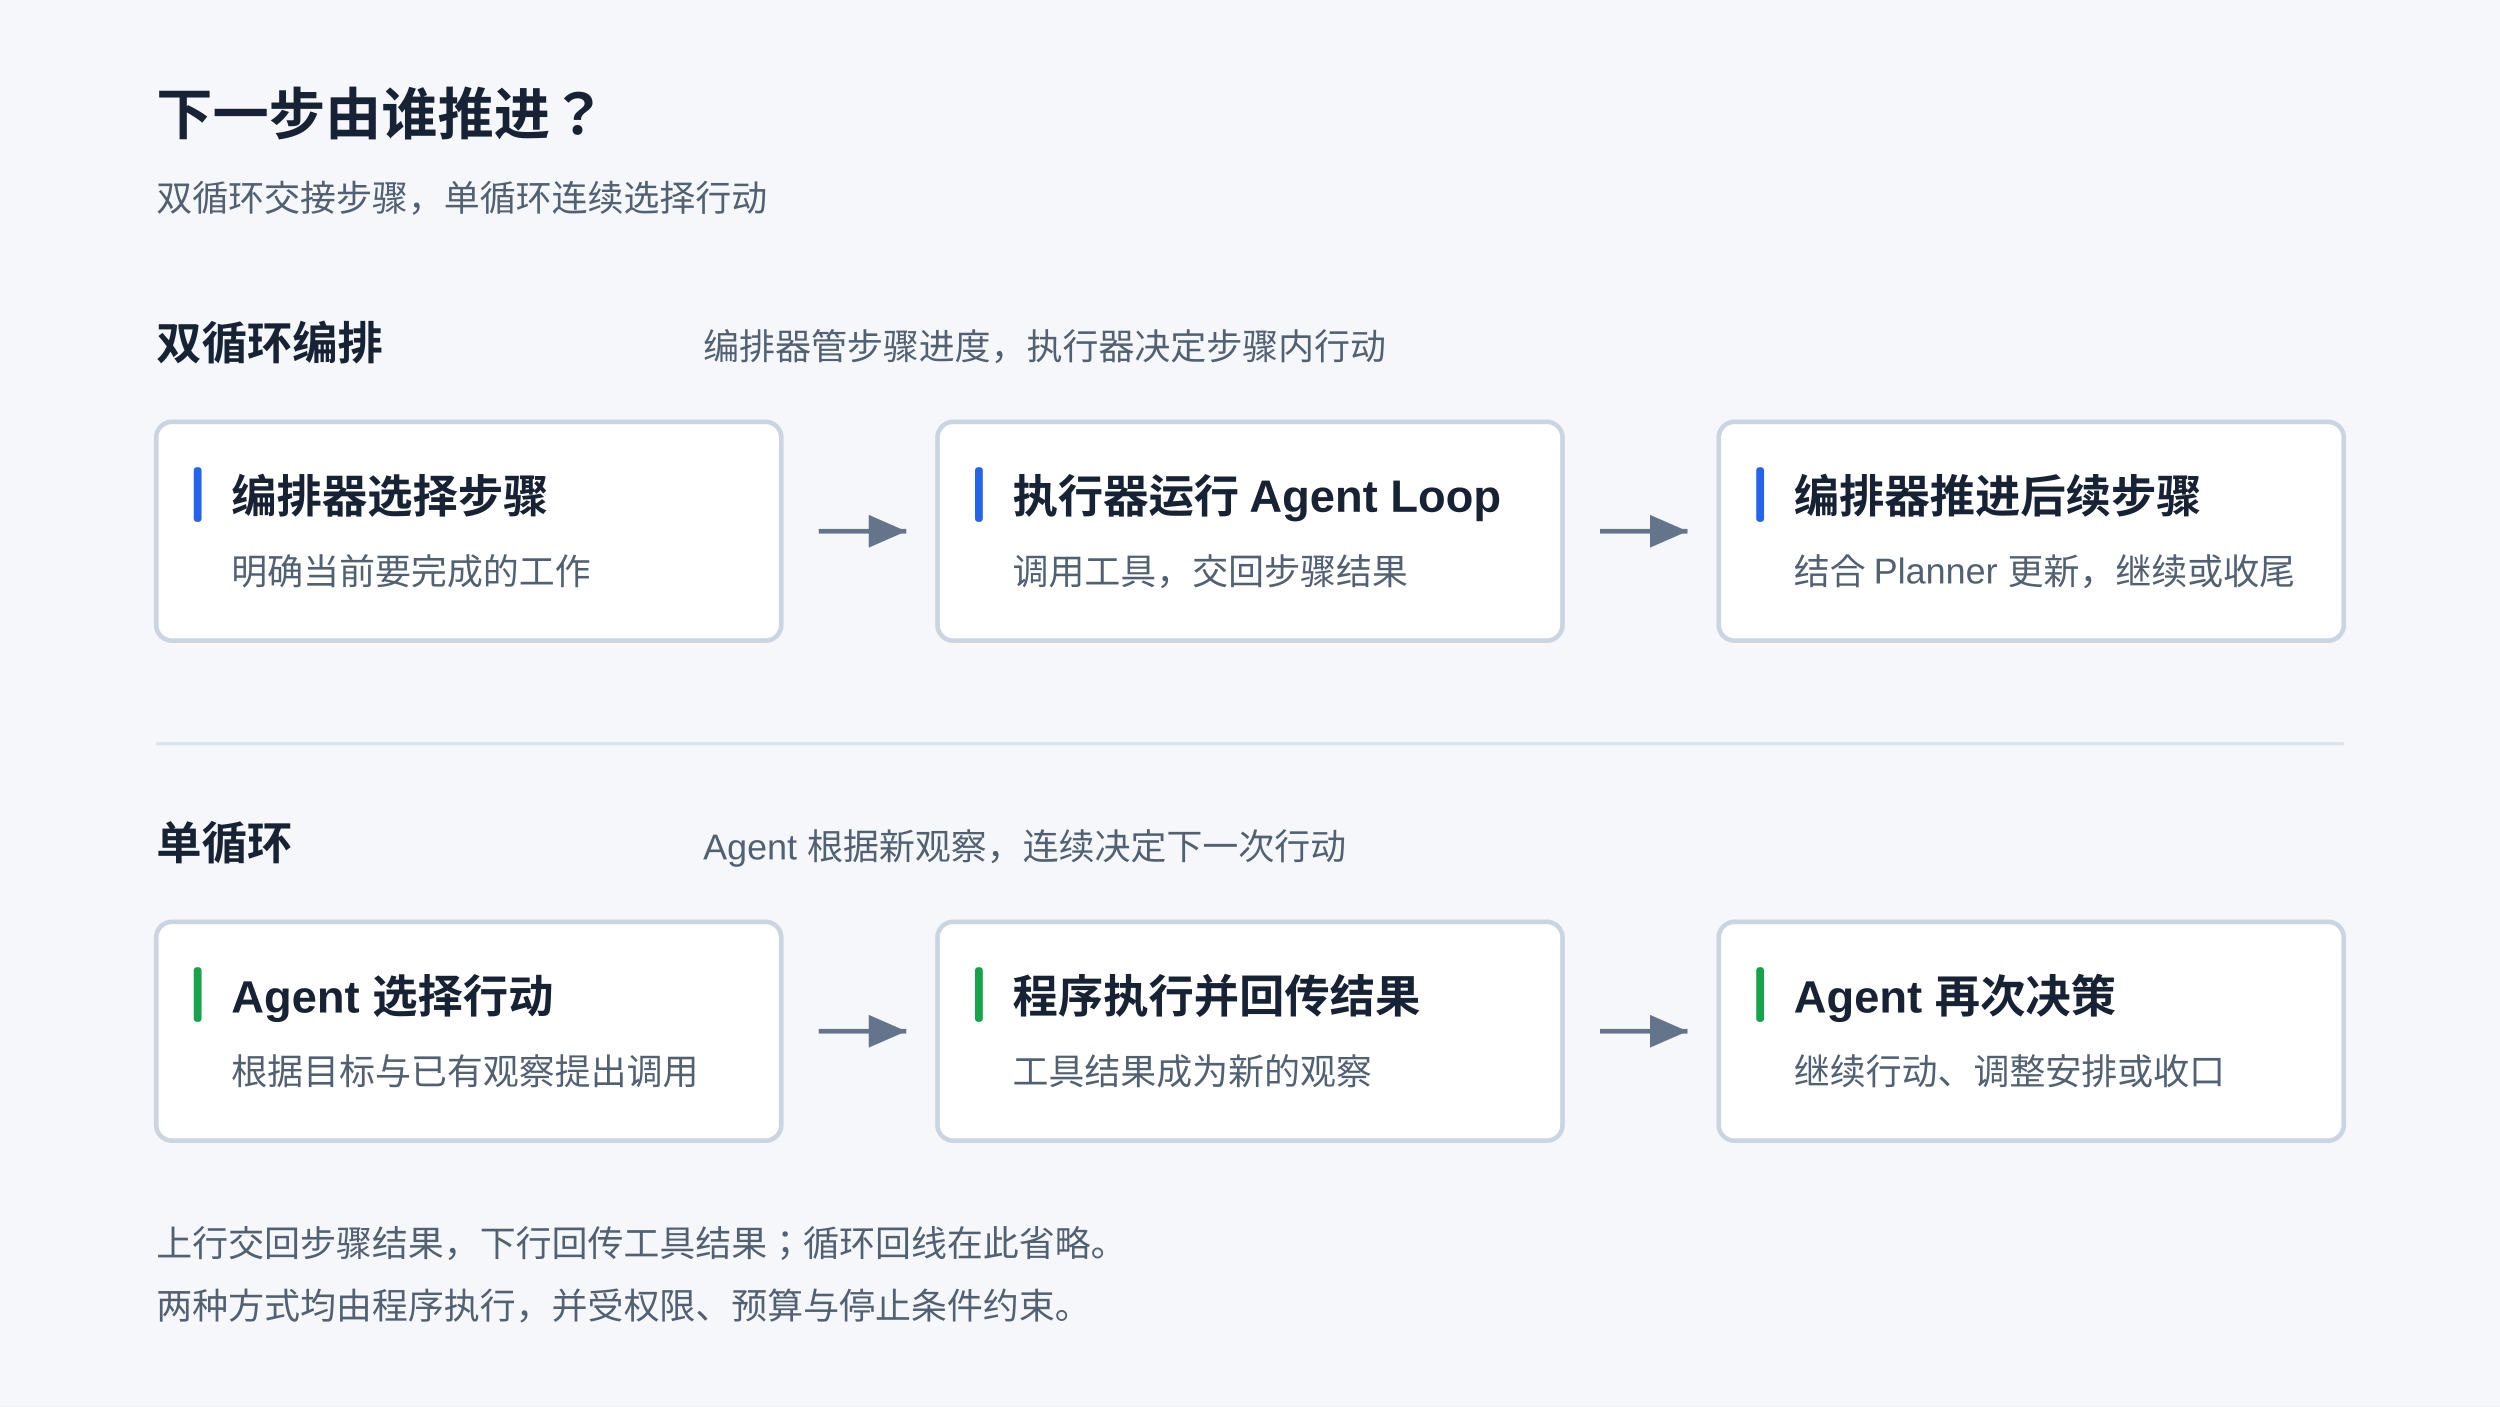
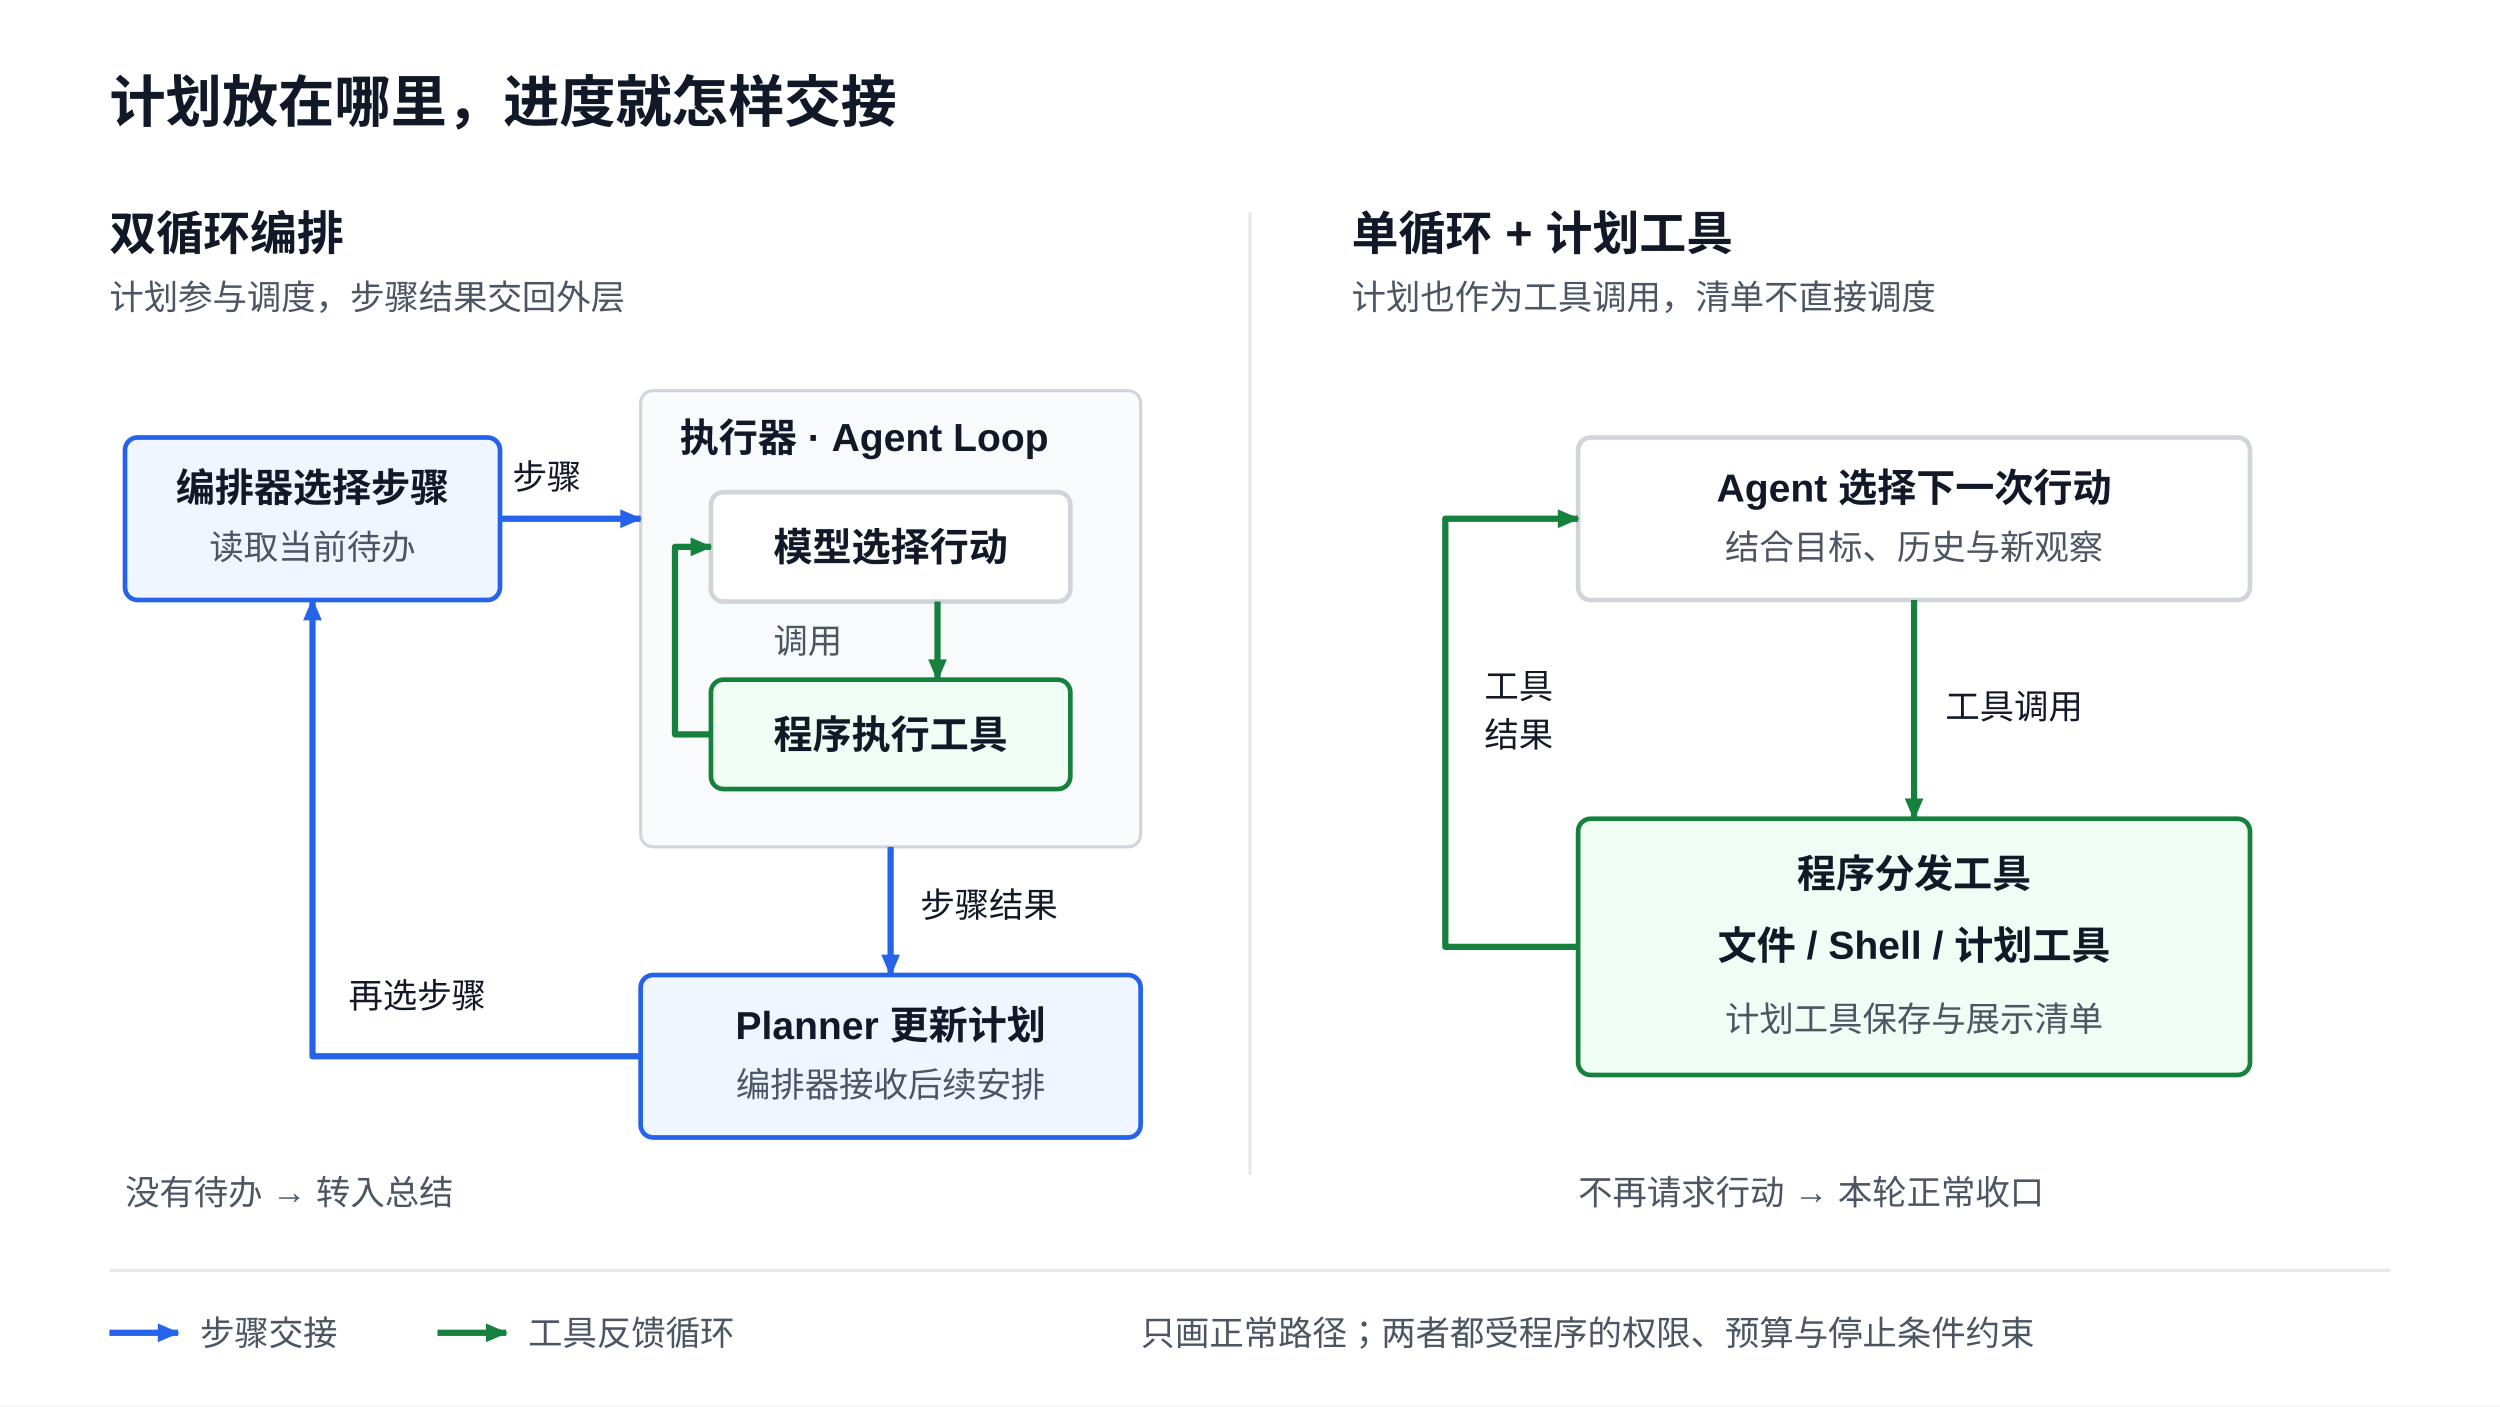
- <svg xmlns="http://www.w3.org/2000/svg" width="1600" height="900" viewBox="0 0 1600 900">
-   <style>text{font-family:Arial,"PingFang SC",sans-serif;fill:#172334}.title{font-size:36px;font-weight:600}.heading{font-size:29px;font-weight:600}.small{font-size:23px;fill:#526172}</style>
+ <svg xmlns="http://www.w3.org/2000/svg" width="1600" height="900" viewBox="0 0 1600 900" role="img" aria-labelledby="title desc">
+   <style>
+     text { font-family: "Helvetica Neue", Arial, "PingFang SC", "Microsoft YaHei", sans-serif; fill: #111827; letter-spacing: 0; }
+     .title { font-size: 36px; font-weight: 600; }
+     .heading { font-size: 30px; font-weight: 600; }
+     .label { font-size: 25px; font-weight: 600; }
+     .note { font-size: 22px; fill: #4b5563; }
+     .edge-label { font-size: 22px; }
+     .edge { fill: none; stroke-width: 4; stroke-linejoin: round; }
+   </style>
  <defs>
-     <marker id="arrow" markerWidth="8" markerHeight="7" refX="8" refY="3.5" orient="auto">
-       <path d="M0 0 L8 3.5 L0 7Z" fill="#64748b" />
+     <marker id="arrow-blue" markerUnits="userSpaceOnUse" markerWidth="14" markerHeight="12" refX="13" refY="6" orient="auto">
+       <path d="M0 0 L14 6 L0 12 Z" fill="#2563eb" />
+     </marker>
+     <marker id="arrow-green" markerUnits="userSpaceOnUse" markerWidth="14" markerHeight="12" refX="13" refY="6" orient="auto">
+       <path d="M0 0 L14 6 L0 12 Z" fill="#16803d" />
    </marker>
  </defs>
-   <rect data-graph-role="background" width="1600" height="900" fill="#f5f7fa" />
-   <text x="100" y="86" class="title">下一步由谁推进？</text>
-   <text x="100" y="135" class="small">双循环交接步骤，单循环连续选择行动</text>
-   <text x="100" y="230" class="heading">双循环编排</text>
-   <text x="450" y="230" class="small">编排器管步骤进度，执行器决定步骤内行动</text>
-   <rect x="100" y="270" width="400" height="140" rx="10" fill="white" stroke="#cbd5e1" stroke-width="3" />
-   <rect data-graph-role="decoration" x="124" y="299" width="5" height="35" rx="2" fill="#2563eb" />
-   <text x="148" y="328" class="heading">编排器选择步骤</text>
-   <text x="148" y="374" class="small">明确当前要完成的工作</text>
-   <rect x="600" y="270" width="400" height="140" rx="10" fill="white" stroke="#cbd5e1" stroke-width="3" />
-   <rect data-graph-role="decoration" x="624" y="299" width="5" height="35" rx="2" fill="#2563eb" />
-   <text x="648" y="328" class="heading">执行器运行 Agent Loop</text>
-   <text x="648" y="374" class="small">调用工具，交回步骤结果</text>
-   <rect x="1100" y="270" width="400" height="140" rx="10" fill="white" stroke="#cbd5e1" stroke-width="3" />
-   <rect data-graph-role="decoration" x="1124" y="299" width="5" height="35" rx="2" fill="#2563eb" />
-   <text x="1148" y="328" class="heading">编排器推进后续步骤</text>
-   <text x="1148" y="374" class="small">结合 Planner 更新，继续或收尾</text>
-   <path d="M524 340 H580" stroke="#64748b" stroke-width="3" fill="none" marker-end="url(#arrow)" />
-   <path d="M1024 340 H1080" stroke="#64748b" stroke-width="3" fill="none" marker-end="url(#arrow)" />
-   <line x1="100" y1="476" x2="1500" y2="476" stroke="#dbe2ea" stroke-width="2" />
-   <text x="100" y="550" class="heading">单循环</text>
-   <text x="450" y="550" class="small">Agent 根据新观察，连续决定下一次行动</text>
-   <rect x="100" y="590" width="400" height="140" rx="10" fill="white" stroke="#cbd5e1" stroke-width="3" />
-   <rect data-graph-role="decoration" x="124" y="619" width="5" height="35" rx="2" fill="#16a34a" />
-   <text x="148" y="648" class="heading">Agent 选择行动</text>
-   <text x="148" y="694" class="small">根据目标与已有观察提出调用</text>
-   <rect x="600" y="590" width="400" height="140" rx="10" fill="white" stroke="#cbd5e1" stroke-width="3" />
-   <rect data-graph-role="decoration" x="624" y="619" width="5" height="35" rx="2" fill="#16a34a" />
-   <text x="648" y="648" class="heading">程序执行并回传结果</text>
-   <text x="648" y="694" class="small">工具结果成为新的观察</text>
-   <rect x="1100" y="590" width="400" height="140" rx="10" fill="white" stroke="#cbd5e1" stroke-width="3" />
-   <rect data-graph-role="decoration" x="1124" y="619" width="5" height="35" rx="2" fill="#16a34a" />
-   <text x="1148" y="648" class="heading">Agent 再次决策</text>
-   <text x="1148" y="694" class="small">继续行动、调整安排或收口</text>
-   <path d="M524 660 H580" stroke="#64748b" stroke-width="3" fill="none" marker-end="url(#arrow)" />
-   <path d="M1024 660 H1080" stroke="#64748b" stroke-width="3" fill="none" marker-end="url(#arrow)" />
-   <text x="100" y="804" class="small">上行交回步骤结果，下行回传工具结果；循环回线在此省略。</text>
-   <text x="100" y="844" class="small">两种方式均由程序执行，并受权限、预算与停止条件约束。</text>
+   <rect data-graph-role="background" width="1600" height="900" fill="#ffffff" />
+   <text x="70" y="78" class="title">计划放在哪里，进度就怎样交接</text>
+   <line x1="800" y1="136" x2="800" y2="752" stroke="#e5e7eb" stroke-width="2" data-graph-role="decoration" />
+   <text x="70" y="160" class="heading">双循环编排</text>
+   <text x="70" y="198" class="note">计划参与调度，步骤结果交回外层</text>
+   <rect id="select-step" x="80" y="280" width="240" height="104" rx="8" fill="#eff6ff" stroke="#2563eb" stroke-width="3" />
+   <text x="200" y="321" text-anchor="middle" class="label">编排器选择步骤</text>
+   <text x="200" y="358" text-anchor="middle" class="note">读取当前待办</text>
+   <rect id="executor" data-graph-role="container" x="410" y="250" width="320" height="292" rx="8" fill="#f8fafc" stroke="#d1d5db" stroke-width="2" />
+   <text x="435" y="289" class="label">执行器 · Agent Loop</text>
+   <rect id="inner-model" x="455" y="315" width="230" height="70" rx="8" fill="#ffffff" stroke="#d1d5db" stroke-width="3" />
+   <text x="570" y="359" text-anchor="middle" class="label">模型选择行动</text>
+   <rect id="inner-tool" x="455" y="435" width="230" height="70" rx="8" fill="#f0fdf4" stroke="#16803d" stroke-width="3" />
+   <text x="570" y="479" text-anchor="middle" class="label">程序执行工具</text>
+   <path id="choose" class="edge" d="M320 332 H410" stroke="#2563eb" marker-end="url(#arrow-blue)" />
+   <text x="328" y="313" class="edge-label">步骤</text>
+   <path id="inner-call" class="edge" d="M600 385 V435" stroke="#16803d" marker-end="url(#arrow-green)" />
+   <path id="inner-feedback" class="edge" d="M455 470 H432 V350 H455" stroke="#16803d" marker-end="url(#arrow-green)" />
+   <text x="495" y="418" class="note">调用</text>
+   <rect id="update-plan" x="410" y="624" width="320" height="104" rx="8" fill="#eff6ff" stroke="#2563eb" stroke-width="3" />
+   <text x="570" y="665" text-anchor="middle" class="label">Planner 更新计划</text>
+   <text x="570" y="702" text-anchor="middle" class="note">编排器接收后续安排</text>
+   <path id="step-result" class="edge" d="M570 542 V624" stroke="#2563eb" marker-end="url(#arrow-blue)" />
+   <text x="589" y="587" class="edge-label">步骤结果</text>
+   <path id="next-step" class="edge" d="M410 676 H200 V384" stroke="#2563eb" marker-end="url(#arrow-blue)" />
+   <text x="223" y="645" class="edge-label">再选步骤</text>
+   <text x="80" y="771" class="note">没有待办 → 转入总结</text>
+   <text x="865" y="160" class="heading">单循环 + 计划工具</text>
+   <text x="865" y="198" class="note">计划也作为工具调用，清单不直接调度</text>
+   <rect id="single-model" x="1010" y="280" width="430" height="104" rx="8" fill="#ffffff" stroke="#d1d5db" stroke-width="3" />
+   <text x="1225" y="321" text-anchor="middle" class="label">Agent 选择下一次行动</text>
+   <text x="1225" y="358" text-anchor="middle" class="note">结合目标、历史与新观察</text>
+   <rect id="single-tool" x="1010" y="524" width="430" height="164" rx="8" fill="#f0fdf4" stroke="#16803d" stroke-width="3" />
+   <text x="1225" y="568" text-anchor="middle" class="label">程序分发工具</text>
+   <text x="1225" y="614" text-anchor="middle" class="label">文件 / Shell / 计划工具</text>
+   <text x="1225" y="660" text-anchor="middle" class="note">计划工具保存与展示清单</text>
+   <path id="single-call" class="edge" d="M1225 384 V524" stroke="#16803d" marker-end="url(#arrow-green)" />
+   <text x="1245" y="460" class="edge-label">工具调用</text>
+   <path id="single-feedback" class="edge" d="M1010 606 H925 V332 H1010" stroke="#16803d" marker-end="url(#arrow-green)" />
+   <text x="950" y="447" class="edge-label">工具</text>
+   <text x="950" y="478" class="edge-label">结果</text>
+   <text x="1010" y="771" class="note">不再请求行动 → 本轮正常收口</text>
+   <line x1="70" y1="813" x2="1530" y2="813" stroke="#e5e7eb" stroke-width="2" data-graph-role="decoration" />
+   <path d="M70 853 H114" class="edge" stroke="#2563eb" marker-end="url(#arrow-blue)" data-graph-role="decoration" />
+   <text x="128" y="861" class="note">步骤交接</text>
+   <path d="M280 853 H324" class="edge" stroke="#16803d" marker-end="url(#arrow-green)" data-graph-role="decoration" />
+   <text x="338" y="861" class="note">工具反馈循环</text>
+   <text x="730" y="861" class="note">只画正常路径；两者都受程序的权限、预算与停止条件约束</text>
</svg>
